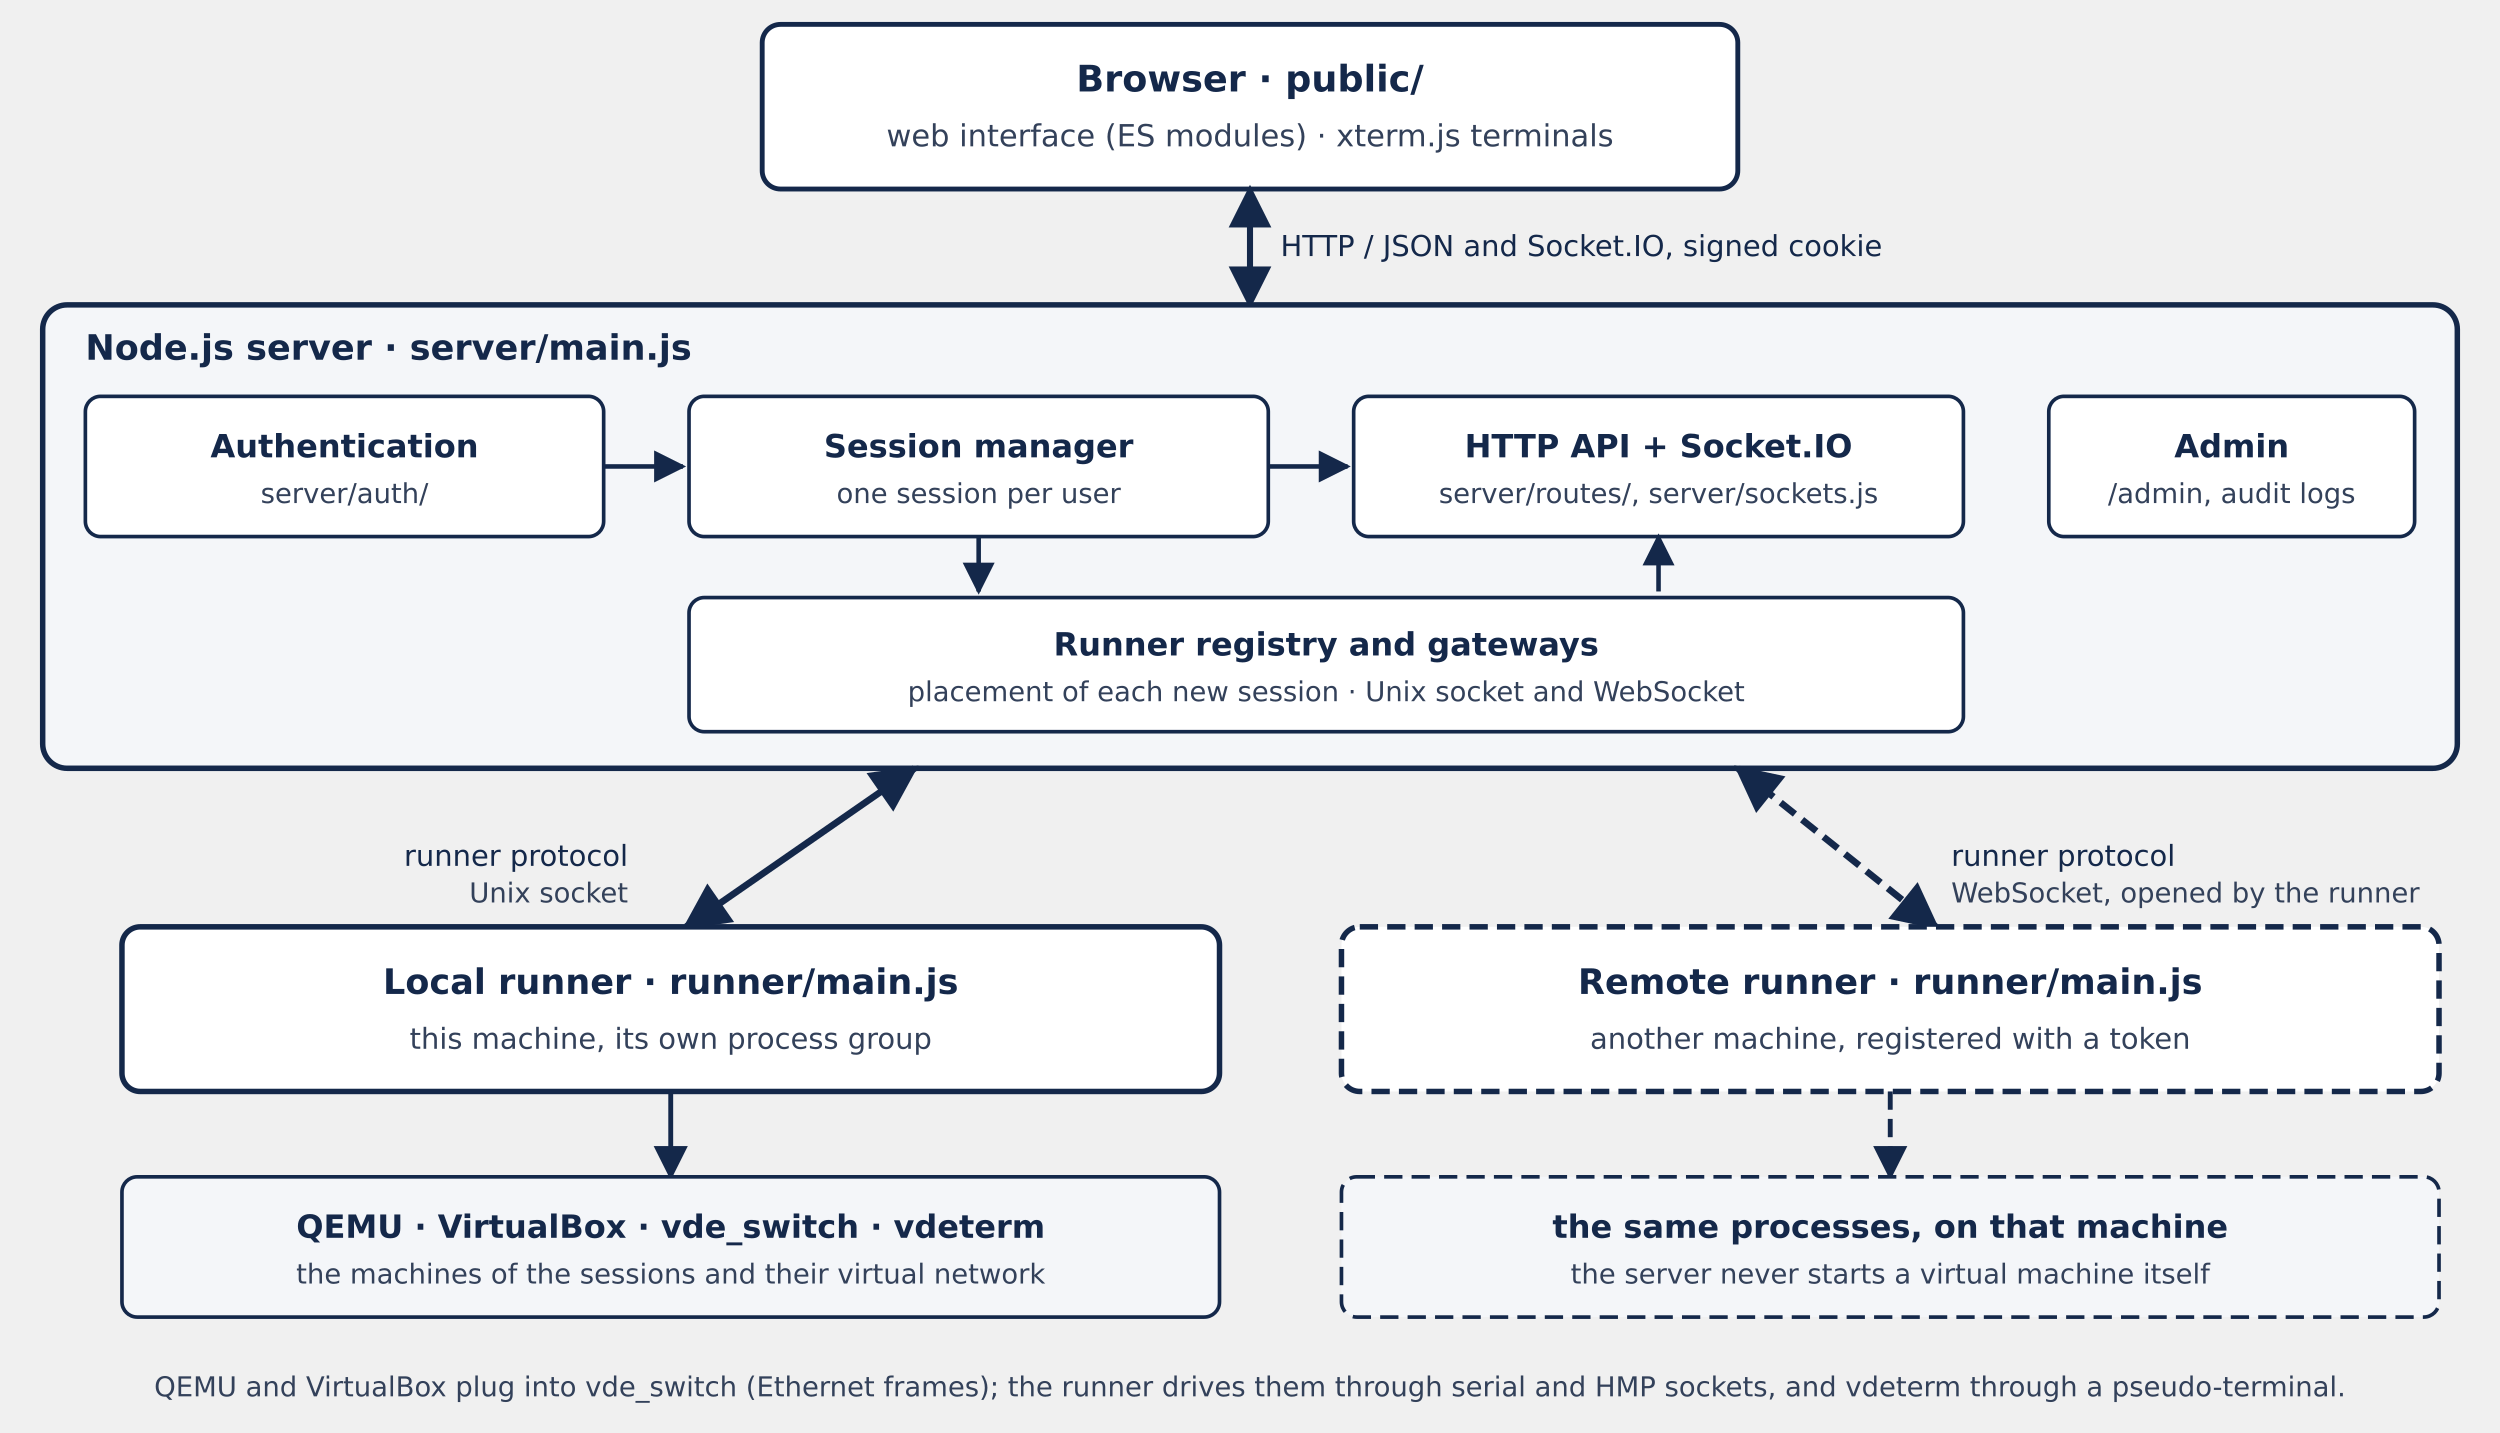
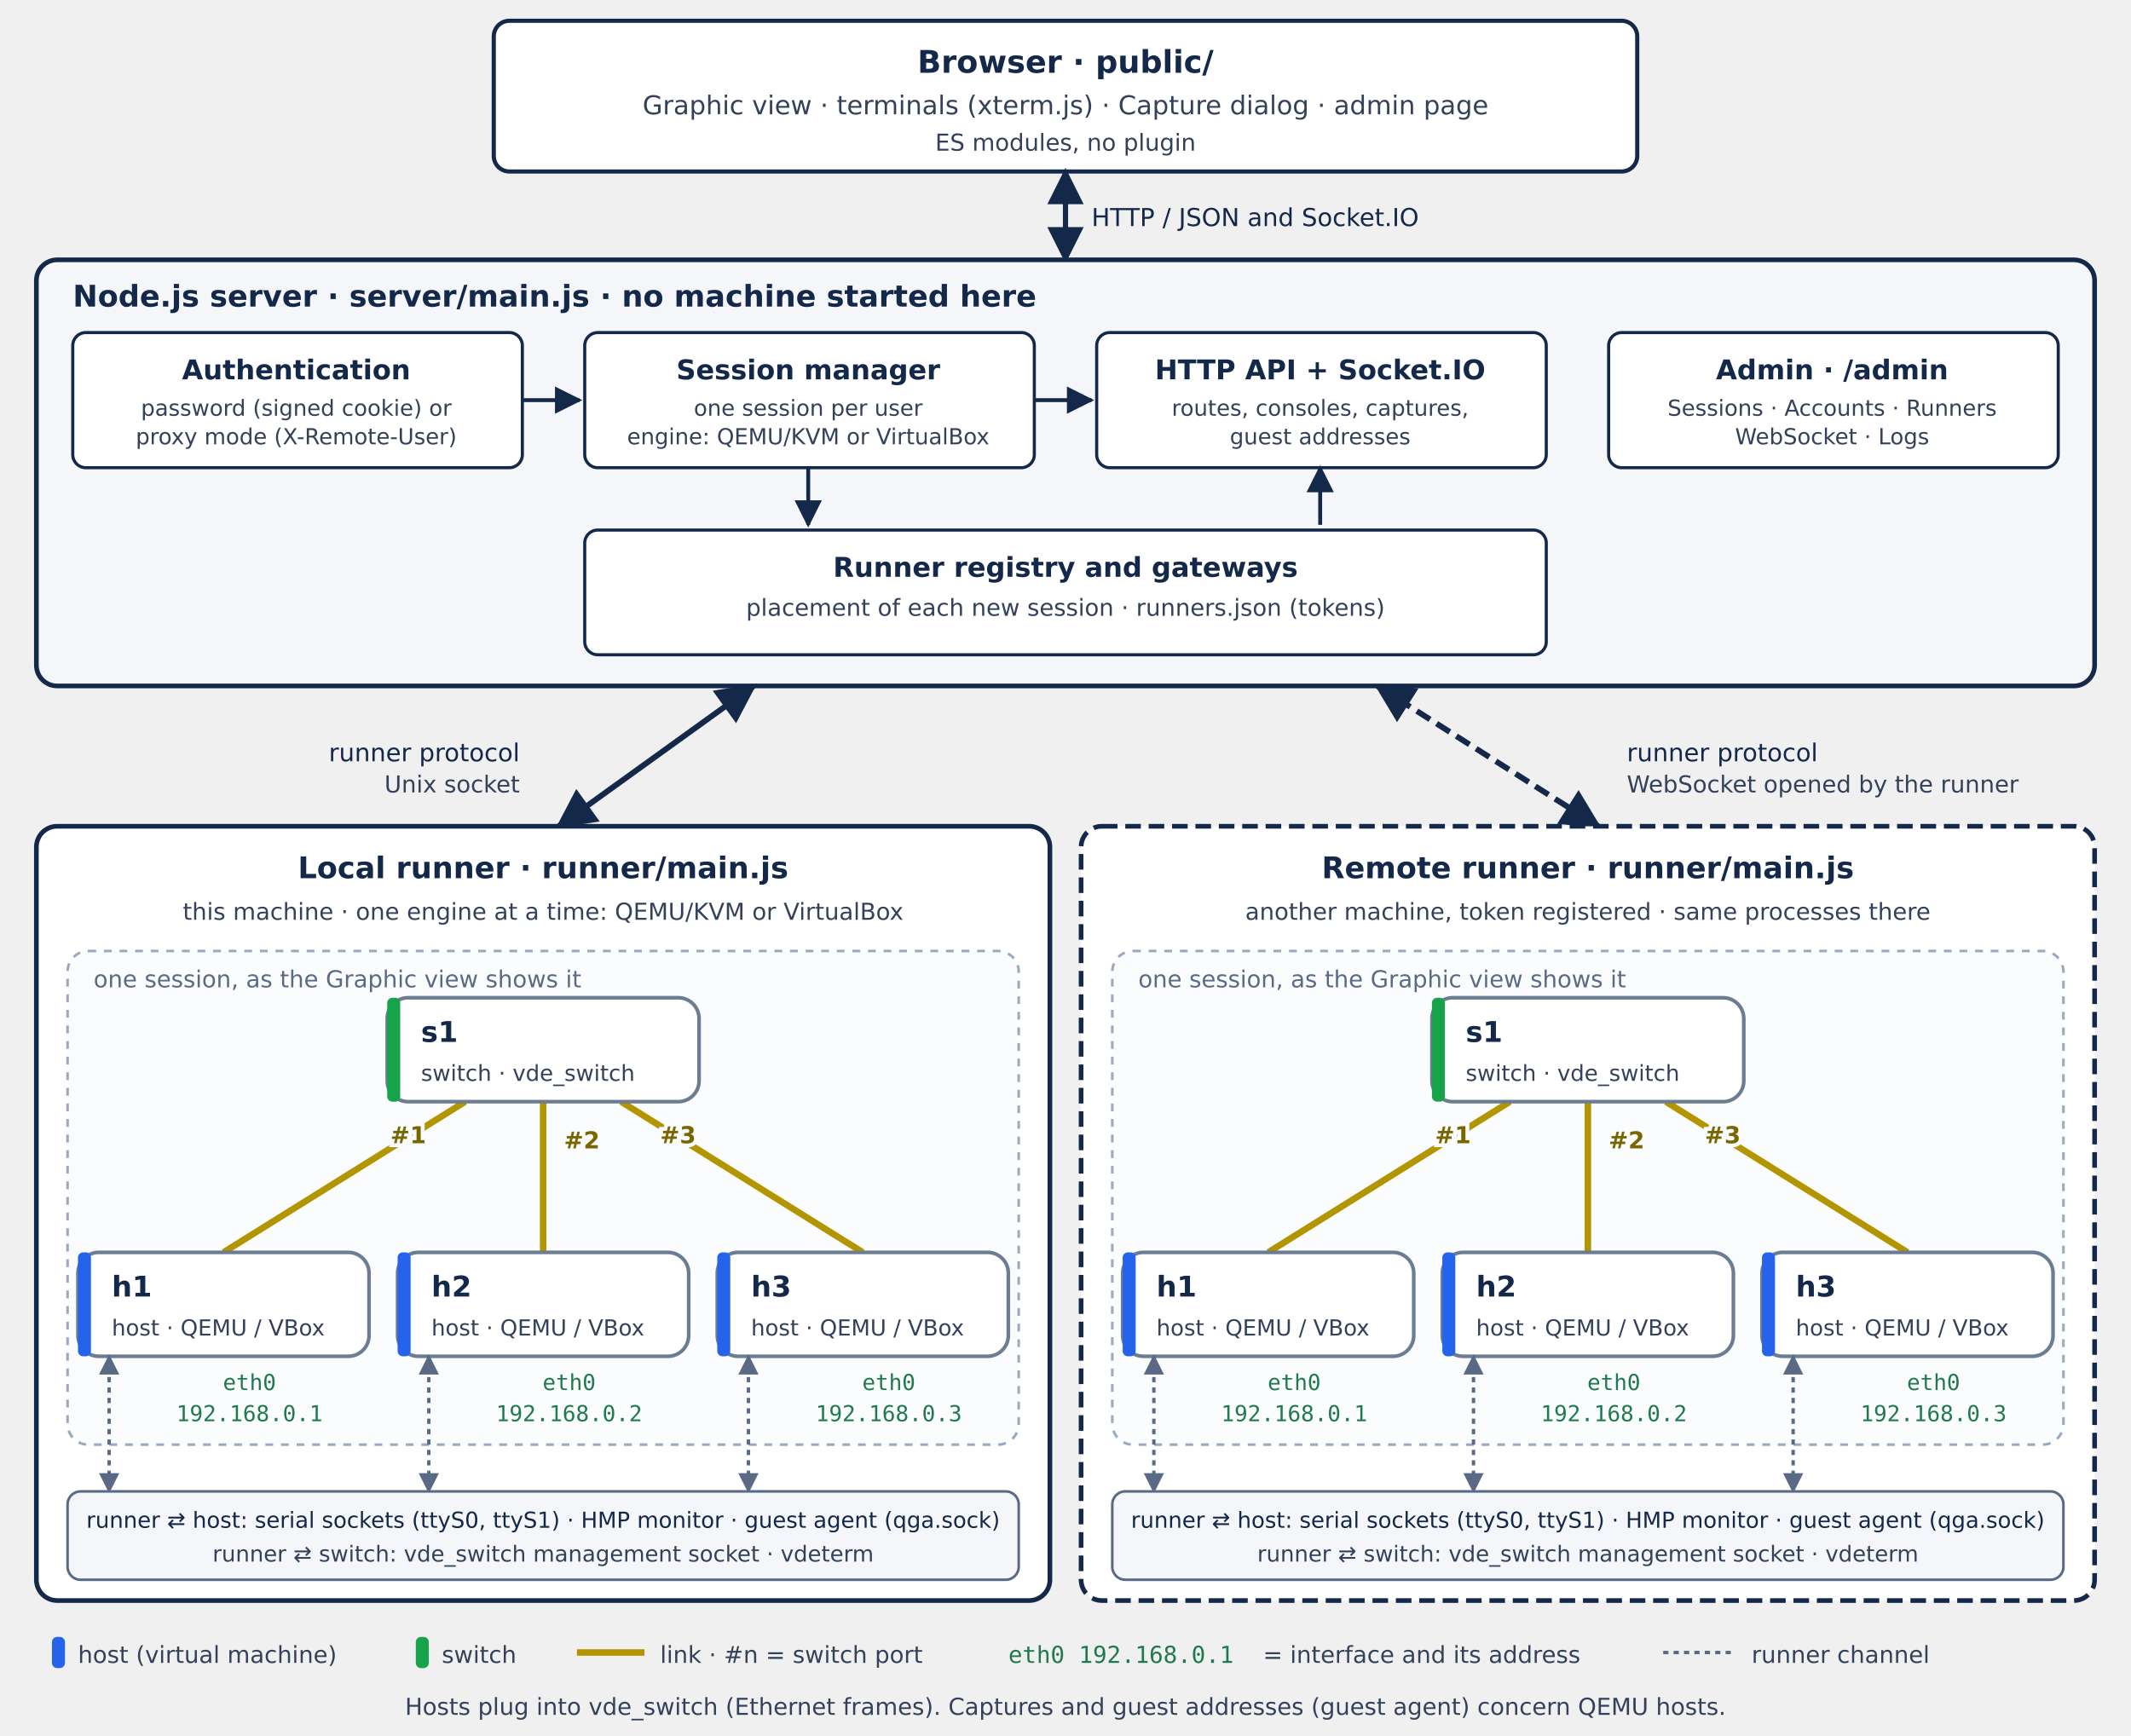
- <svg xmlns="http://www.w3.org/2000/svg" viewBox="0 0 820 470" font-family="DejaVu Sans, Arial, sans-serif">
+ <svg xmlns="http://www.w3.org/2000/svg" xmlns:xlink="http://www.w3.org/1999/xlink" viewBox="0 0 820 668" font-family="DejaVu Sans, Arial, sans-serif">
  <defs>
    <marker id="a" viewBox="0 0 10 10" refX="9" refY="5" markerWidth="7" markerHeight="7" orient="auto-start-reverse">
      <path d="M0,0 L10,5 L0,10 z" fill="#14284a" />
    </marker>
+     <marker id="s" viewBox="0 0 10 10" refX="9" refY="5" markerWidth="6" markerHeight="6" orient="auto-start-reverse">
+       <path d="M0,0 L10,5 L0,10 z" fill="#5a6a85" />
+     </marker>
+     <g id="lan">
+       <rect x="12" y="48" width="366" height="190" rx="8" fill="#fbfcfe" stroke="#9aa9bf" stroke-width="1" stroke-dasharray="3 3" />
+       <text x="22" y="62" font-size="9" fill="#5a6a85">one session, as the Graphic view shows it</text>
+       <g stroke="#b39500" stroke-width="2.5" fill="none">
+         <line x1="165" y1="106" x2="72" y2="164" />
+         <line x1="195" y1="106" x2="195" y2="164" />
+         <line x1="225" y1="106" x2="318" y2="164" />
+       </g>
+       <g font-size="9" font-weight="bold" fill="#7a6600" stroke="#fbfcfe" stroke-width="3" paint-order="stroke">
+         <text x="150" y="122" text-anchor="end">#1</text>
+         <text x="203" y="124">#2</text>
+         <text x="240" y="122">#3</text>
+       </g>
+       <rect x="135" y="66" width="120" height="40" rx="8" fill="#ffffff" stroke="#6b7c93" stroke-width="1.4" />
+       <rect x="135" y="66" width="5" height="40" rx="2" fill="#16a34a" />
+       <text x="148" y="83" font-size="11" font-weight="bold" fill="#14284a">s1</text>
+       <text x="148" y="98" font-size="8.5" fill="#33415a">switch · vde_switch</text>
+       <rect x="16" y="164" width="112" height="40" rx="8" fill="#ffffff" stroke="#6b7c93" stroke-width="1.4" />
+       <rect x="16" y="164" width="5" height="40" rx="2" fill="#2563eb" />
+       <text x="29" y="181" font-size="11" font-weight="bold" fill="#14284a">h1</text>
+       <text x="29" y="196" font-size="8.5" fill="#33415a">host · QEMU / VBox</text>
+       <rect x="139" y="164" width="112" height="40" rx="8" fill="#ffffff" stroke="#6b7c93" stroke-width="1.4" />
+       <rect x="139" y="164" width="5" height="40" rx="2" fill="#2563eb" />
+       <text x="152" y="181" font-size="11" font-weight="bold" fill="#14284a">h2</text>
+       <text x="152" y="196" font-size="8.5" fill="#33415a">host · QEMU / VBox</text>
+       <rect x="262" y="164" width="112" height="40" rx="8" fill="#ffffff" stroke="#6b7c93" stroke-width="1.4" />
+       <rect x="262" y="164" width="5" height="40" rx="2" fill="#2563eb" />
+       <text x="275" y="181" font-size="11" font-weight="bold" fill="#14284a">h3</text>
+       <text x="275" y="196" font-size="8.5" fill="#33415a">host · QEMU / VBox</text>
+       <g font-family="DejaVu Sans Mono, monospace" font-size="8.5" fill="#1f7a4d" text-anchor="middle">
+         <text x="82" y="217">eth0</text>
+         <text x="82" y="229">192.168.0.1</text>
+         <text x="205" y="217">eth0</text>
+         <text x="205" y="229">192.168.0.2</text>
+         <text x="328" y="217">eth0</text>
+         <text x="328" y="229">192.168.0.3</text>
+       </g>
+       <g stroke="#5a6a85" stroke-width="1.3" stroke-dasharray="2 2" marker-start="url(#s)" marker-end="url(#s)">
+         <line x1="28" y1="204" x2="28" y2="256" />
+         <line x1="151" y1="204" x2="151" y2="256" />
+         <line x1="274" y1="204" x2="274" y2="256" />
+       </g>
+       <rect x="12" y="256" width="366" height="34" rx="5" fill="#f4f6f9" stroke="#5a6a85" stroke-width="1" />
+       <text x="195" y="270" text-anchor="middle" font-size="8.5" fill="#14284a">runner ⇄ host: serial sockets (ttyS0, ttyS1) · HMP monitor · guest agent (qga.sock)</text>
+       <text x="195" y="283" text-anchor="middle" font-size="8.5" fill="#33415a">runner ⇄ switch: vde_switch management socket · vdeterm</text>
+     </g>
  </defs>
-   <rect x="250" y="8" width="320" height="54" rx="6" fill="#ffffff" stroke="#14284a" stroke-width="1.6" />
-   <text x="410" y="30" text-anchor="middle" font-size="12" font-weight="bold" fill="#14284a">Browser · public/</text>
-   <text x="410" y="48" text-anchor="middle" font-size="10" fill="#33415a">web interface (ES modules) · xterm.js terminals</text>
-   <line x1="410" y1="62" x2="410" y2="100" stroke="#14284a" stroke-width="2" marker-end="url(#a)" marker-start="url(#a)" />
-   <text x="420" y="84" font-size="9.5" fill="#14284a">HTTP / JSON and Socket.IO, signed cookie</text>
-   <rect x="14" y="100" width="792" height="152" rx="8" fill="#f4f6f9" stroke="#14284a" stroke-width="1.8" />
-   <text x="28" y="118" font-size="11.5" font-weight="bold" fill="#14284a">Node.js server · server/main.js</text>
-   <rect x="28" y="130" width="170" height="46" rx="5" fill="#ffffff" stroke="#14284a" stroke-width="1.2" />
-   <text x="113" y="150" text-anchor="middle" font-size="10.5" font-weight="bold" fill="#14284a">Authentication</text>
-   <text x="113" y="165" text-anchor="middle" font-size="9" fill="#33415a">server/auth/</text>
-   <rect x="226" y="130" width="190" height="46" rx="5" fill="#ffffff" stroke="#14284a" stroke-width="1.2" />
-   <text x="321" y="150" text-anchor="middle" font-size="10.5" font-weight="bold" fill="#14284a">Session manager</text>
-   <text x="321" y="165" text-anchor="middle" font-size="9" fill="#33415a">one session per user</text>
-   <rect x="444" y="130" width="200" height="46" rx="5" fill="#ffffff" stroke="#14284a" stroke-width="1.2" />
-   <text x="544" y="150" text-anchor="middle" font-size="10.5" font-weight="bold" fill="#14284a">HTTP API + Socket.IO</text>
-   <text x="544" y="165" text-anchor="middle" font-size="9" fill="#33415a">server/routes/, server/sockets.js</text>
-   <rect x="672" y="130" width="120" height="46" rx="5" fill="#ffffff" stroke="#14284a" stroke-width="1.2" />
-   <text x="732" y="150" text-anchor="middle" font-size="10.5" font-weight="bold" fill="#14284a">Admin</text>
-   <text x="732" y="165" text-anchor="middle" font-size="9" fill="#33415a">/admin, audit logs</text>
-   <line x1="198" y1="153" x2="224" y2="153" stroke="#14284a" stroke-width="1.5" marker-end="url(#a)" />
-   <line x1="416" y1="153" x2="442" y2="153" stroke="#14284a" stroke-width="1.5" marker-end="url(#a)" />
-   <rect x="226" y="196" width="418" height="44" rx="5" fill="#ffffff" stroke="#14284a" stroke-width="1.2" />
-   <text x="435" y="215" text-anchor="middle" font-size="10.5" font-weight="bold" fill="#14284a">Runner registry and gateways</text>
-   <text x="435" y="230" text-anchor="middle" font-size="9" fill="#33415a">placement of each new session · Unix socket and WebSocket</text>
-   <line x1="321" y1="176" x2="321" y2="194" stroke="#14284a" stroke-width="1.5" marker-end="url(#a)" />
-   <line x1="544" y1="176" x2="544" y2="194" stroke="#14284a" stroke-width="1.5" marker-start="url(#a)" />
-   <line x1="300" y1="252" x2="225" y2="304" stroke="#14284a" stroke-width="2.2" marker-end="url(#a)" marker-start="url(#a)" />
-   <text x="206" y="284" text-anchor="end" font-size="9.5" fill="#14284a">runner protocol</text>
-   <text x="206" y="296" text-anchor="end" font-size="9" fill="#33415a">Unix socket</text>
-   <line x1="570" y1="252" x2="635" y2="304" stroke="#14284a" stroke-width="2.2" stroke-dasharray="6 3" marker-end="url(#a)" marker-start="url(#a)" />
-   <text x="640" y="284" font-size="9.5" fill="#14284a">runner protocol</text>
-   <text x="640" y="296" font-size="9" fill="#33415a">WebSocket, opened by the runner</text>
-   <rect x="40" y="304" width="360" height="54" rx="6" fill="#ffffff" stroke="#14284a" stroke-width="1.8" />
-   <text x="220" y="326" text-anchor="middle" font-size="11.5" font-weight="bold" fill="#14284a">Local runner · runner/main.js</text>
-   <text x="220" y="344" text-anchor="middle" font-size="9.5" fill="#33415a">this machine, its own process group</text>
-   <rect x="440" y="304" width="360" height="54" rx="6" fill="#ffffff" stroke="#14284a" stroke-width="1.8" stroke-dasharray="6 3" />
-   <text x="620" y="326" text-anchor="middle" font-size="11.5" font-weight="bold" fill="#14284a">Remote runner · runner/main.js</text>
-   <text x="620" y="344" text-anchor="middle" font-size="9.5" fill="#33415a">another machine, registered with a token</text>
-   <line x1="220" y1="358" x2="220" y2="386" stroke="#14284a" stroke-width="1.6" marker-end="url(#a)" />
-   <rect x="40" y="386" width="360" height="46" rx="5" fill="#f4f6f9" stroke="#14284a" stroke-width="1.2" />
-   <text x="220" y="406" text-anchor="middle" font-size="10.5" font-weight="bold" fill="#14284a">QEMU · VirtualBox · vde_switch · vdeterm</text>
-   <text x="220" y="421" text-anchor="middle" font-size="9" fill="#33415a">the machines of the sessions and their virtual network</text>
-   <line x1="620" y1="358" x2="620" y2="386" stroke="#14284a" stroke-width="1.6" stroke-dasharray="6 3" marker-end="url(#a)" />
-   <rect x="440" y="386" width="360" height="46" rx="5" fill="#f4f6f9" stroke="#14284a" stroke-width="1.2" stroke-dasharray="6 3" />
-   <text x="620" y="406" text-anchor="middle" font-size="10.5" font-weight="bold" fill="#14284a">the same processes, on that machine</text>
-   <text x="620" y="421" text-anchor="middle" font-size="9" fill="#33415a">the server never starts a virtual machine itself</text>
-   <text x="410" y="458" text-anchor="middle" font-size="9" fill="#33415a">QEMU and VirtualBox plug into vde_switch (Ethernet frames); the runner drives them through serial and HMP sockets, and vdeterm through a pseudo-terminal.</text>
+   <rect x="190" y="8" width="440" height="58" rx="6" fill="#ffffff" stroke="#14284a" stroke-width="1.6" />
+   <text x="410" y="28" text-anchor="middle" font-size="12" font-weight="bold" fill="#14284a">Browser · public/</text>
+   <text x="410" y="44" text-anchor="middle" font-size="10" fill="#33415a">Graphic view · terminals (xterm.js) · Capture dialog · admin page</text>
+   <text x="410" y="58" text-anchor="middle" font-size="9" fill="#33415a">ES modules, no plugin</text>
+   <line x1="410" y1="66" x2="410" y2="100" stroke="#14284a" stroke-width="2" marker-end="url(#a)" marker-start="url(#a)" />
+   <text x="420" y="87" font-size="9.5" fill="#14284a">HTTP / JSON and Socket.IO</text>
+   <rect x="14" y="100" width="792" height="164" rx="8" fill="#f4f6f9" stroke="#14284a" stroke-width="1.8" />
+   <text x="28" y="118" font-size="11.5" font-weight="bold" fill="#14284a">Node.js server · server/main.js · no machine started here</text>
+   <rect x="28" y="128" width="173" height="52" rx="5" fill="#ffffff" stroke="#14284a" stroke-width="1.2" />
+   <text x="114" y="146" text-anchor="middle" font-size="10.5" font-weight="bold" fill="#14284a">Authentication</text>
+   <text x="114" y="160" text-anchor="middle" font-size="8.5" fill="#33415a">password (signed cookie) or</text>
+   <text x="114" y="171" text-anchor="middle" font-size="8.5" fill="#33415a">proxy mode (X-Remote-User)</text>
+   <rect x="225" y="128" width="173" height="52" rx="5" fill="#ffffff" stroke="#14284a" stroke-width="1.2" />
+   <text x="311" y="146" text-anchor="middle" font-size="10.5" font-weight="bold" fill="#14284a">Session manager</text>
+   <text x="311" y="160" text-anchor="middle" font-size="8.5" fill="#33415a">one session per user</text>
+   <text x="311" y="171" text-anchor="middle" font-size="8.5" fill="#33415a">engine: QEMU/KVM or VirtualBox</text>
+   <rect x="422" y="128" width="173" height="52" rx="5" fill="#ffffff" stroke="#14284a" stroke-width="1.2" />
+   <text x="508" y="146" text-anchor="middle" font-size="10.5" font-weight="bold" fill="#14284a">HTTP API + Socket.IO</text>
+   <text x="508" y="160" text-anchor="middle" font-size="8.5" fill="#33415a">routes, consoles, captures,</text>
+   <text x="508" y="171" text-anchor="middle" font-size="8.5" fill="#33415a">guest addresses</text>
+   <rect x="619" y="128" width="173" height="52" rx="5" fill="#ffffff" stroke="#14284a" stroke-width="1.2" />
+   <text x="705" y="146" text-anchor="middle" font-size="10.5" font-weight="bold" fill="#14284a">Admin · /admin</text>
+   <text x="705" y="160" text-anchor="middle" font-size="8.5" fill="#33415a">Sessions · Accounts · Runners</text>
+   <text x="705" y="171" text-anchor="middle" font-size="8.5" fill="#33415a">WebSocket · Logs</text>
+   <line x1="201" y1="154" x2="223" y2="154" stroke="#14284a" stroke-width="1.5" marker-end="url(#a)" />
+   <line x1="398" y1="154" x2="420" y2="154" stroke="#14284a" stroke-width="1.5" marker-end="url(#a)" />
+   <rect x="225" y="204" width="370" height="48" rx="5" fill="#ffffff" stroke="#14284a" stroke-width="1.2" />
+   <text x="410" y="222" text-anchor="middle" font-size="10.5" font-weight="bold" fill="#14284a">Runner registry and gateways</text>
+   <text x="410" y="237" text-anchor="middle" font-size="9" fill="#33415a">placement of each new session · runners.json (tokens)</text>
+   <line x1="311" y1="180" x2="311" y2="202" stroke="#14284a" stroke-width="1.5" marker-end="url(#a)" />
+   <line x1="508" y1="180" x2="508" y2="202" stroke="#14284a" stroke-width="1.5" marker-start="url(#a)" />
+   <line x1="290" y1="264" x2="215" y2="318" stroke="#14284a" stroke-width="2.2" marker-end="url(#a)" marker-start="url(#a)" />
+   <text x="200" y="293" text-anchor="end" font-size="9.5" fill="#14284a">runner protocol</text>
+   <text x="200" y="305" text-anchor="end" font-size="9" fill="#33415a">Unix socket</text>
+   <line x1="530" y1="264" x2="615" y2="318" stroke="#14284a" stroke-width="2.2" stroke-dasharray="6 3" marker-end="url(#a)" marker-start="url(#a)" />
+   <text x="626" y="293" font-size="9.5" fill="#14284a">runner protocol</text>
+   <text x="626" y="305" font-size="9" fill="#33415a">WebSocket opened by the runner</text>
+   <rect x="14" y="318" width="390" height="298" rx="8" fill="#ffffff" stroke="#14284a" stroke-width="1.8" />
+   <text x="209" y="338" text-anchor="middle" font-size="11.5" font-weight="bold" fill="#14284a">Local runner · runner/main.js</text>
+   <text x="209" y="354" text-anchor="middle" font-size="9" fill="#33415a">this machine · one engine at a time: QEMU/KVM or VirtualBox</text>
+   <use href="#lan" xlink:href="#lan" x="14" y="318" />
+   <rect x="416" y="318" width="390" height="298" rx="8" fill="#ffffff" stroke="#14284a" stroke-width="1.8" stroke-dasharray="6 3" />
+   <text x="611" y="338" text-anchor="middle" font-size="11.5" font-weight="bold" fill="#14284a">Remote runner · runner/main.js</text>
+   <text x="611" y="354" text-anchor="middle" font-size="9" fill="#33415a">another machine, token registered · same processes there</text>
+   <use href="#lan" xlink:href="#lan" x="416" y="318" />
+   <g font-size="9" fill="#33415a">
+     <rect x="20" y="630" width="5" height="12" rx="2" fill="#2563eb" />
+     <text x="30" y="640">host (virtual machine)</text>
+     <rect x="160" y="630" width="5" height="12" rx="2" fill="#16a34a" />
+     <text x="170" y="640">switch</text>
+     <line x1="222" y1="636" x2="248" y2="636" stroke="#b39500" stroke-width="2.5" />
+     <text x="254" y="640">link · #n = switch port</text>
+     <text x="388" y="640" font-family="DejaVu Sans Mono, monospace" fill="#1f7a4d">eth0 192.168.0.1</text>
+     <text x="486" y="640">= interface and its address</text>
+     <line x1="640" y1="636" x2="668" y2="636" stroke="#5a6a85" stroke-width="1.3" stroke-dasharray="2 2" />
+     <text x="674" y="640">runner channel</text>
+   </g>
+   <text x="410" y="660" text-anchor="middle" font-size="9" fill="#33415a">Hosts plug into vde_switch (Ethernet frames). Captures and guest addresses (guest agent) concern QEMU hosts.</text>
</svg>
